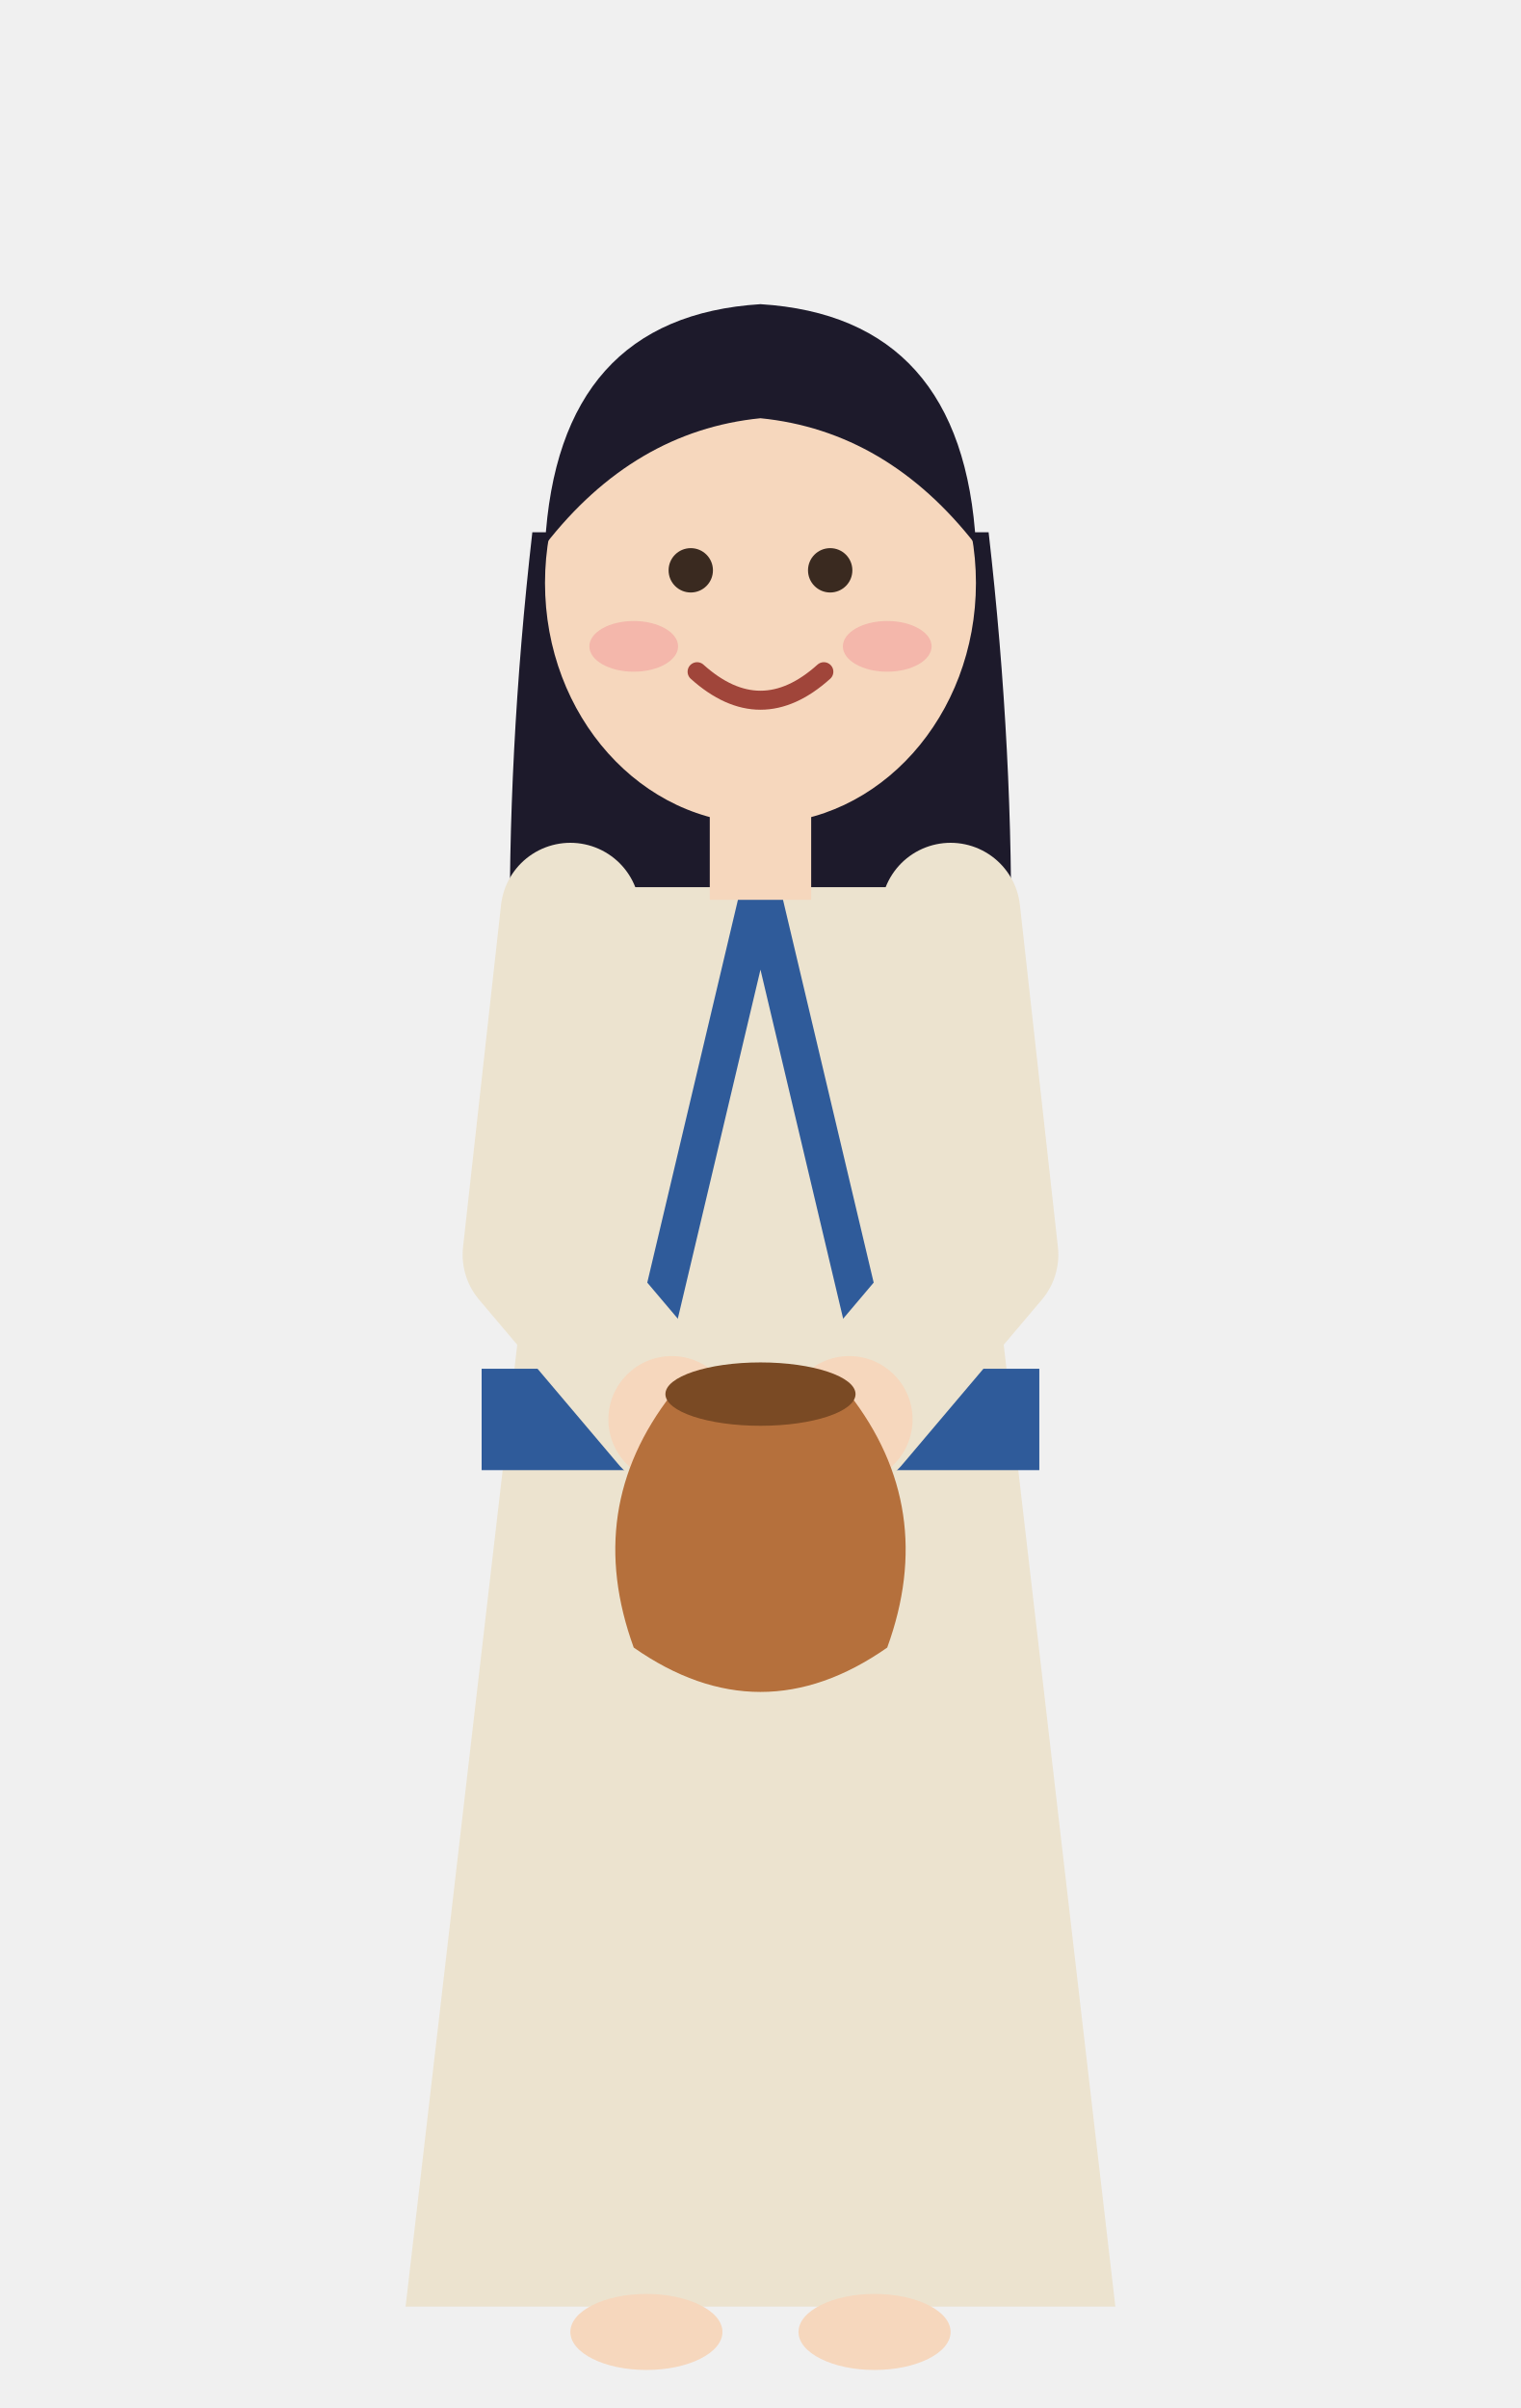
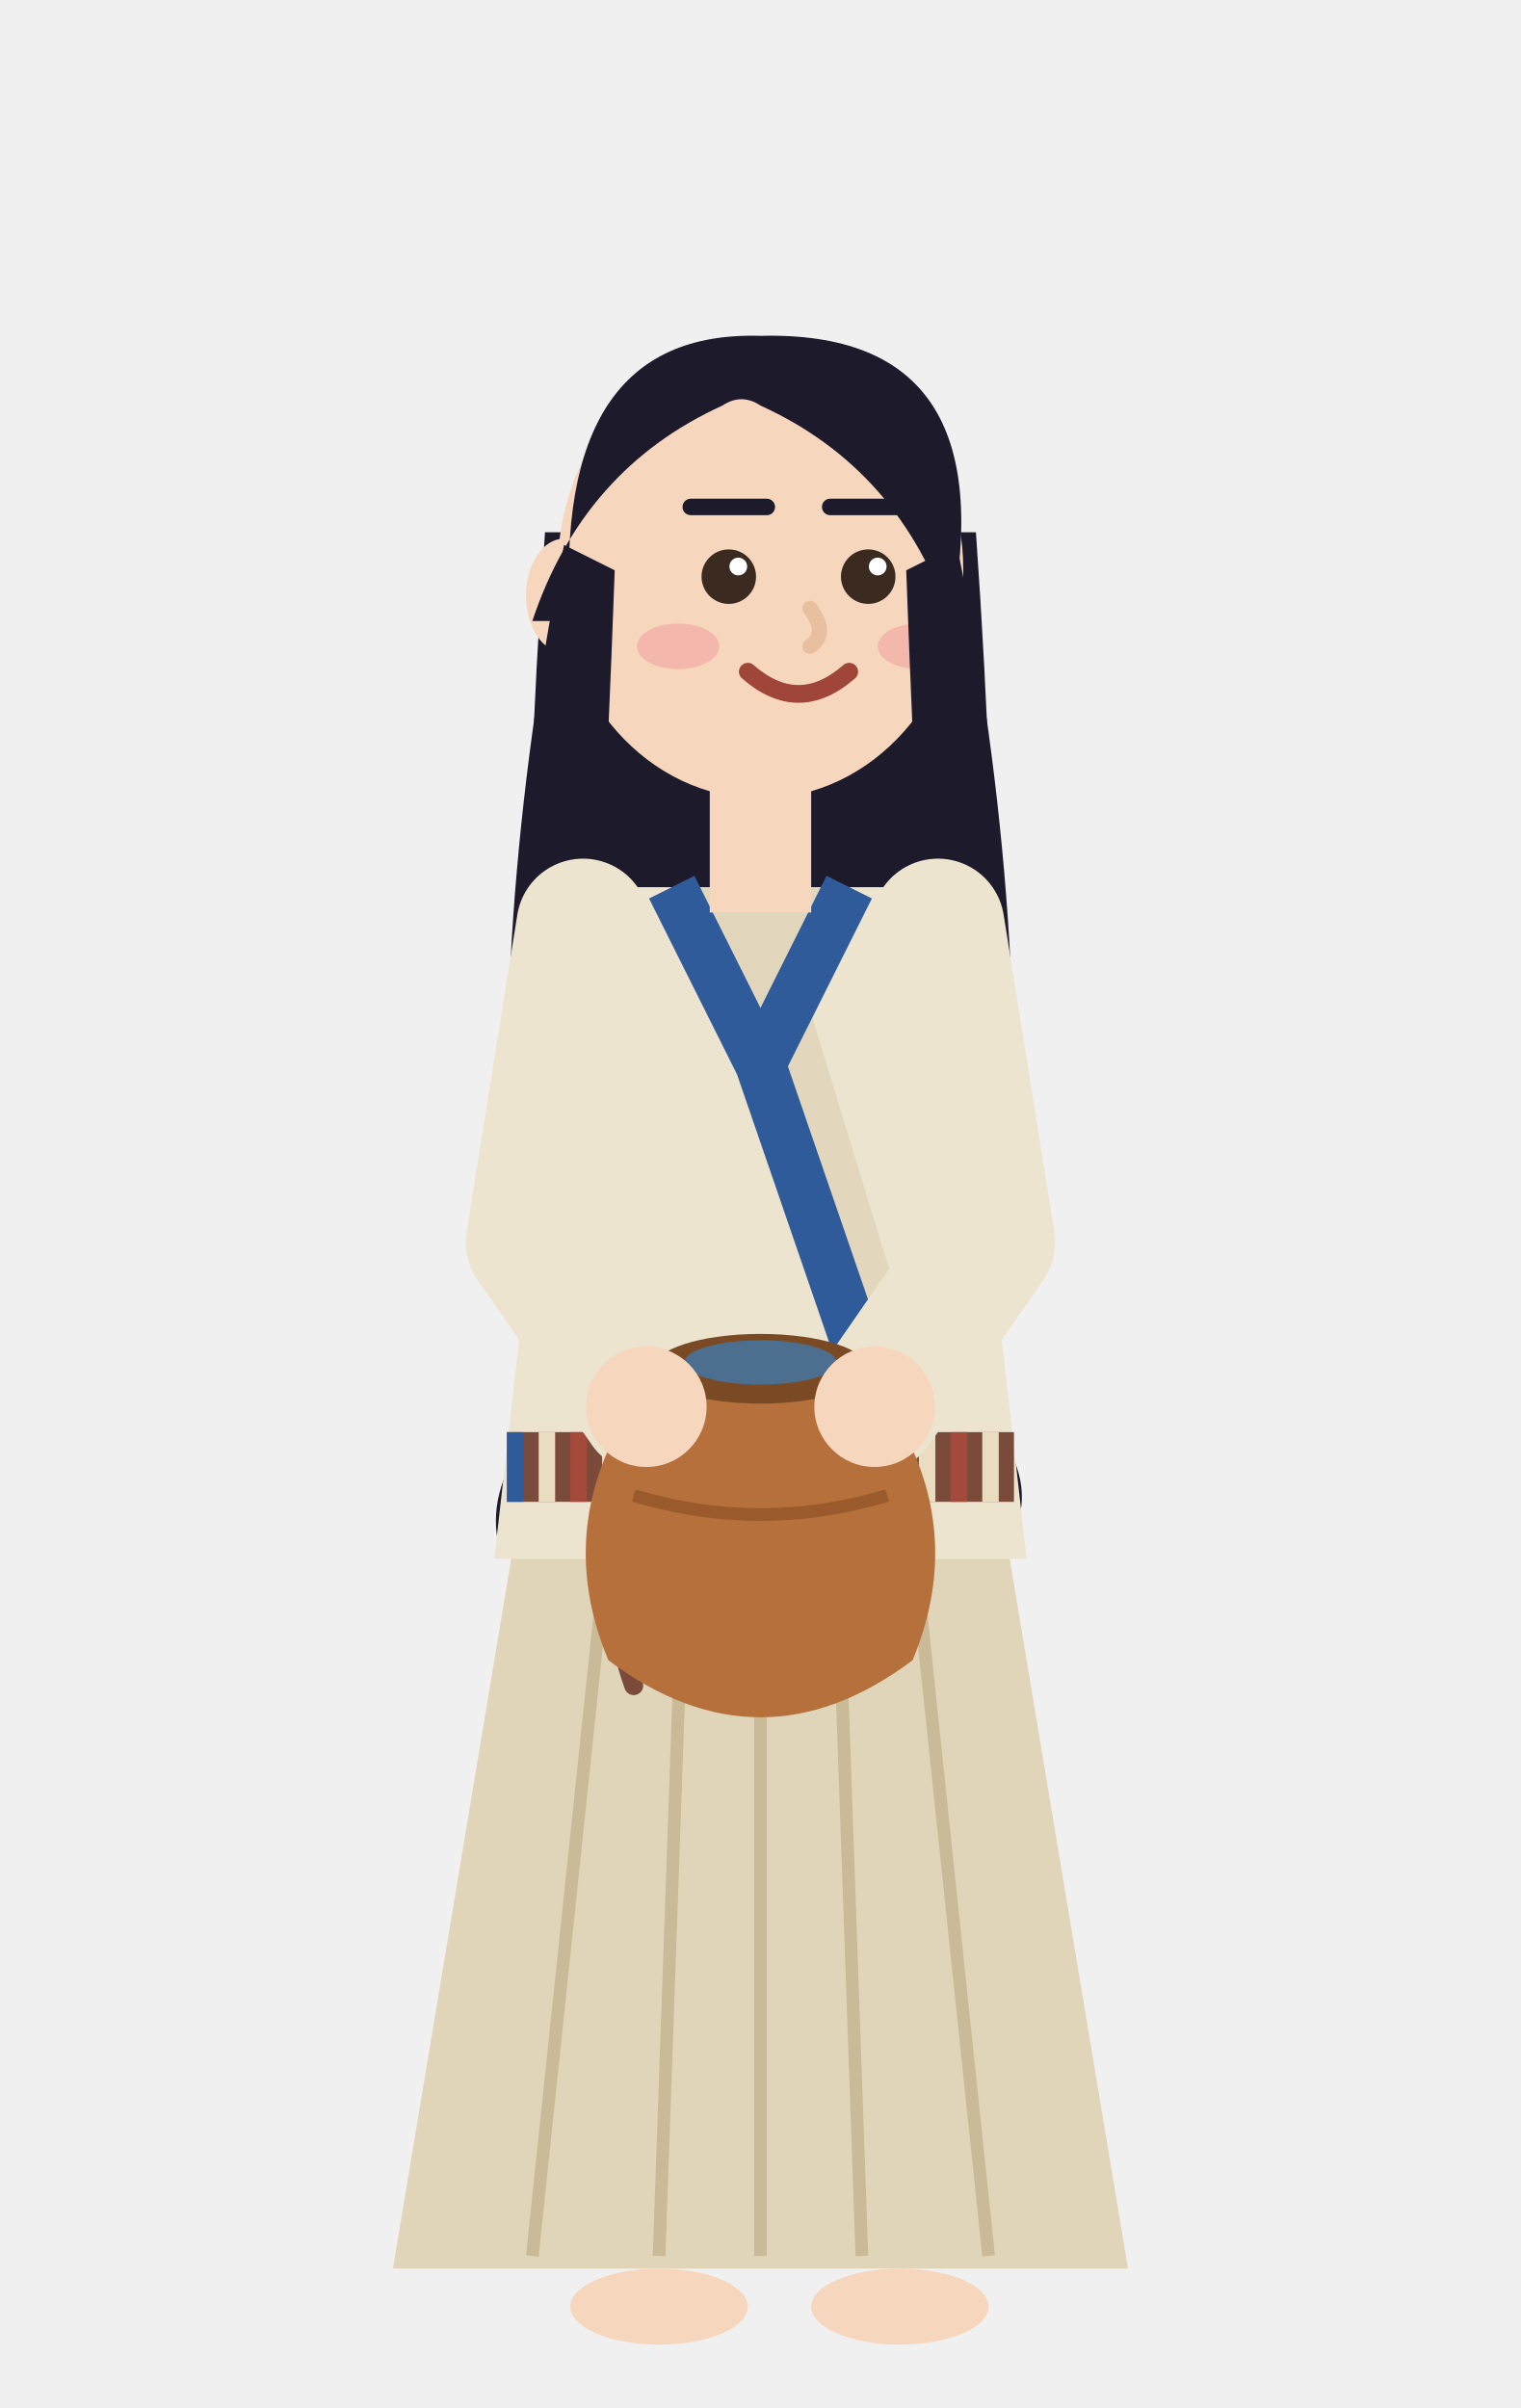
<svg xmlns="http://www.w3.org/2000/svg" width="240" height="380" viewBox="0 -20 240 380">
-   <path d="M84 64 q-8 70 2 130 h68 q10 -60 2 -130 z" fill="#1d1a2b" />
-   <path d="M90 120 L150 120 L176 344 L64 344 Z" fill="#ece3cf" />
-   <path d="M120 120 L102 196 M120 120 L138 196" stroke="#2f5b9a" stroke-width="6" fill="none" />
-   <rect x="76" y="196" width="88" height="16" fill="#2f5b9a" />
-   <rect x="112" y="100" width="16" height="22" fill="#f6d7bd" />
-   <ellipse cx="120" cy="72" rx="34" ry="38" fill="#f6d7bd" />
-   <path d="M86 66 q2 -36 34 -38 q32 2 34 38 q-14 -18 -34 -20 q-20 2 -34 20 z" fill="#1d1a2b" />
-   <circle cx="109" cy="70" r="3.5" fill="#3a2a20" />
-   <circle cx="131" cy="70" r="3.5" fill="#3a2a20" />
-   <path d="M110 86 q10 9 20 0" fill="none" stroke="#a0453a" stroke-width="3" stroke-linecap="round" />
-   <ellipse cx="100" cy="82" rx="7" ry="4" fill="#f29c9c" opacity=".55" />
-   <ellipse cx="140" cy="82" rx="7" ry="4" fill="#f29c9c" opacity=".55" />
-   <polyline points="90,124 84,178 106,204" fill="none" stroke="#ece3cf" stroke-width="22" stroke-linecap="round" stroke-linejoin="round" />
-   <circle cx="106" cy="204" r="10" fill="#f6d7bd" />
-   <polyline points="150,124 156,178 134,204" fill="none" stroke="#ece3cf" stroke-width="22" stroke-linecap="round" stroke-linejoin="round" />
-   <circle cx="134" cy="204" r="10" fill="#f6d7bd" />
-   <path d="M106 200 q-14 18 -6 40 q20 14 40 0 q8 -22 -6 -40 z" fill="#b5703c" />
-   <ellipse cx="120" cy="200" rx="15" ry="5" fill="#7a4a24" />
-   <ellipse cx="102" cy="348" rx="12" ry="6" fill="#f6d7bd" />
-   <ellipse cx="138" cy="348" rx="12" ry="6" fill="#f6d7bd" />
+   <path d="M86 64 Q80 150 86 220 l6 -6 l5 8 l6 -6 l6 6 L142 222 l6 -8 l6 6 Q160 150 154 64 Z" fill="#1d1a2b" />
+   <path d="M84 208 q-6 8 -4 16 M156 206 q6 8 3 15" stroke="#1d1a2b" stroke-width="2.5" fill="none" stroke-linecap="round" />
+   <path d="M84 206 L156 206 L178 338 L62 338 Z" fill="#e0d5b8" />
+   <path d="M96 222 L84 336" stroke="#c9bb97" stroke-width="2" />
+   <path d="M108 222 L104 336" stroke="#c9bb97" stroke-width="2" />
+   <path d="M120 222 L120 336" stroke="#c9bb97" stroke-width="2" />
+   <path d="M132 222 L136 336" stroke="#c9bb97" stroke-width="2" />
+   <path d="M144 222 L156 336" stroke="#c9bb97" stroke-width="2" />
+   <ellipse cx="104" cy="344" rx="14" ry="6" fill="#f6d7bd" />
+   <ellipse cx="142" cy="344" rx="14" ry="6" fill="#f6d7bd" />
+   <path d="M90 120 L150 120 L162 226 L78 226 Z" fill="#ece4cf" />
+   <path d="M108 120 L120 150 L140 212 L150 212 L128 140 L132 120 Z" fill="#d4c7a6" opacity=".45" />
+   <path d="M106 120 L120 148 L142 212" stroke="#2f5b9a" stroke-width="8" fill="none" stroke-linejoin="round" />
+   <path d="M134 120 L120 148" stroke="#2f5b9a" stroke-width="8" fill="none" />
+   <rect x="80" y="206" width="80" height="11" fill="#7a4a3a" />
+   <rect x="80" y="206" width="2.6" height="11" fill="#2f5b9a" />
+   <rect x="85" y="206" width="2.6" height="11" fill="#e9dcbf" />
+   <rect x="90" y="206" width="2.6" height="11" fill="#a44a3a" />
+   <rect x="95" y="206" width="2.6" height="11" fill="#e9dcbf" />
+   <rect x="100" y="206" width="2.6" height="11" fill="#2f5b9a" />
+   <rect x="105" y="206" width="2.6" height="11" fill="#e9dcbf" />
+   <rect x="110" y="206" width="2.6" height="11" fill="#a44a3a" />
+   <rect x="115" y="206" width="2.6" height="11" fill="#e9dcbf" />
+   <rect x="120" y="206" width="2.6" height="11" fill="#2f5b9a" />
+   <rect x="125" y="206" width="2.6" height="11" fill="#e9dcbf" />
+   <rect x="130" y="206" width="2.6" height="11" fill="#a44a3a" />
+   <rect x="135" y="206" width="2.6" height="11" fill="#e9dcbf" />
+   <rect x="140" y="206" width="2.6" height="11" fill="#2f5b9a" />
+   <rect x="145" y="206" width="2.6" height="11" fill="#e9dcbf" />
+   <rect x="150" y="206" width="2.6" height="11" fill="#a44a3a" />
+   <rect x="155" y="206" width="2.6" height="11" fill="#e9dcbf" />
+   <path d="M98 216 q-3 16 2 30 M103 216 q2 14 8 26" stroke="#7a4a3a" stroke-width="3" fill="none" stroke-linecap="round" />
+   <rect x="112" y="100" width="16" height="24" fill="#f6d7bd" />
+   <ellipse cx="89" cy="74" rx="6" ry="9" fill="#f6d7bd" />
+   <ellipse cx="89" cy="74" rx="2.5" ry="5" fill="#e8bf9f" />
+   <ellipse cx="120" cy="70" rx="32" ry="36" fill="#f6d7bd" />
+   <path d="M127.8 76 q3 4 0 6" fill="none" stroke="#e8bf9f" stroke-width="2.4" stroke-linecap="round" />
+   <circle cx="115" cy="71" r="4.3" fill="#3a2a20" />
+   <circle cx="116.5" cy="69.4" r="1.4" fill="#fff" />
+   <circle cx="137" cy="71" r="4.3" fill="#3a2a20" />
+   <circle cx="138.5" cy="69.4" r="1.4" fill="#fff" />
+   <path d="M109 60 L121 60" stroke="#1d1a2b" stroke-width="2.6" stroke-linecap="round" />
+   <path d="M131 60 L143 60" stroke="#1d1a2b" stroke-width="2.6" stroke-linecap="round" />
+   <path d="M118 86 q8 7 16 0" fill="none" stroke="#a0453a" stroke-width="2.8" stroke-linecap="round" />
+   <ellipse cx="107" cy="82" rx="6.5" ry="3.6" fill="#f29c9c" opacity="0.55" />
+   <ellipse cx="145" cy="82" rx="6.5" ry="3.6" fill="#f29c9c" opacity="0.55" />
+   <path d="M90 78 q-3 -46 30 -45 q39 -1 30 45 q-8 -24 -30 -34 q-3 -2 -6 0 q-22 10 -30 34 z" fill="#1d1a2b" />
+   <path d="M89 66 q-12 60 -8 114 l6 -5 l4 7 q4 -56 6 -112 z" fill="#1d1a2b" />
+   <path d="M151 66 q12 60 8 114 l-6 -5 l-4 7 q-4 -56 -6 -112 z" fill="#1d1a2b" />
+   <polyline points="92,126 84,176 102,202" fill="none" stroke="#ece4cf" stroke-width="21" stroke-linecap="round" stroke-linejoin="round" />
+   <circle cx="102" cy="202" r="9.5" fill="#f6d7bd" />
+   <polyline points="148,126 156,176 138,202" fill="none" stroke="#ece4cf" stroke-width="21" stroke-linecap="round" stroke-linejoin="round" />
+   <circle cx="138" cy="202" r="9.5" fill="#f6d7bd" />
+   <path d="M104 196 q-18 22 -8 46 q24 18 48 0 q10 -24 -8 -46 z" fill="#b5703c" />
+   <path d="M100 216 q20 6 40 0" stroke="#9a5a2c" stroke-width="2" fill="none" />
+   <ellipse cx="120" cy="196" rx="17" ry="5.5" fill="#7a4a24" />
+   <ellipse cx="120" cy="195" rx="12" ry="3.5" fill="#4d6f8f" />
+   <circle cx="102" cy="202" r="9.5" fill="#f6d7bd" />
+   <circle cx="138" cy="202" r="9.5" fill="#f6d7bd" />
</svg>
